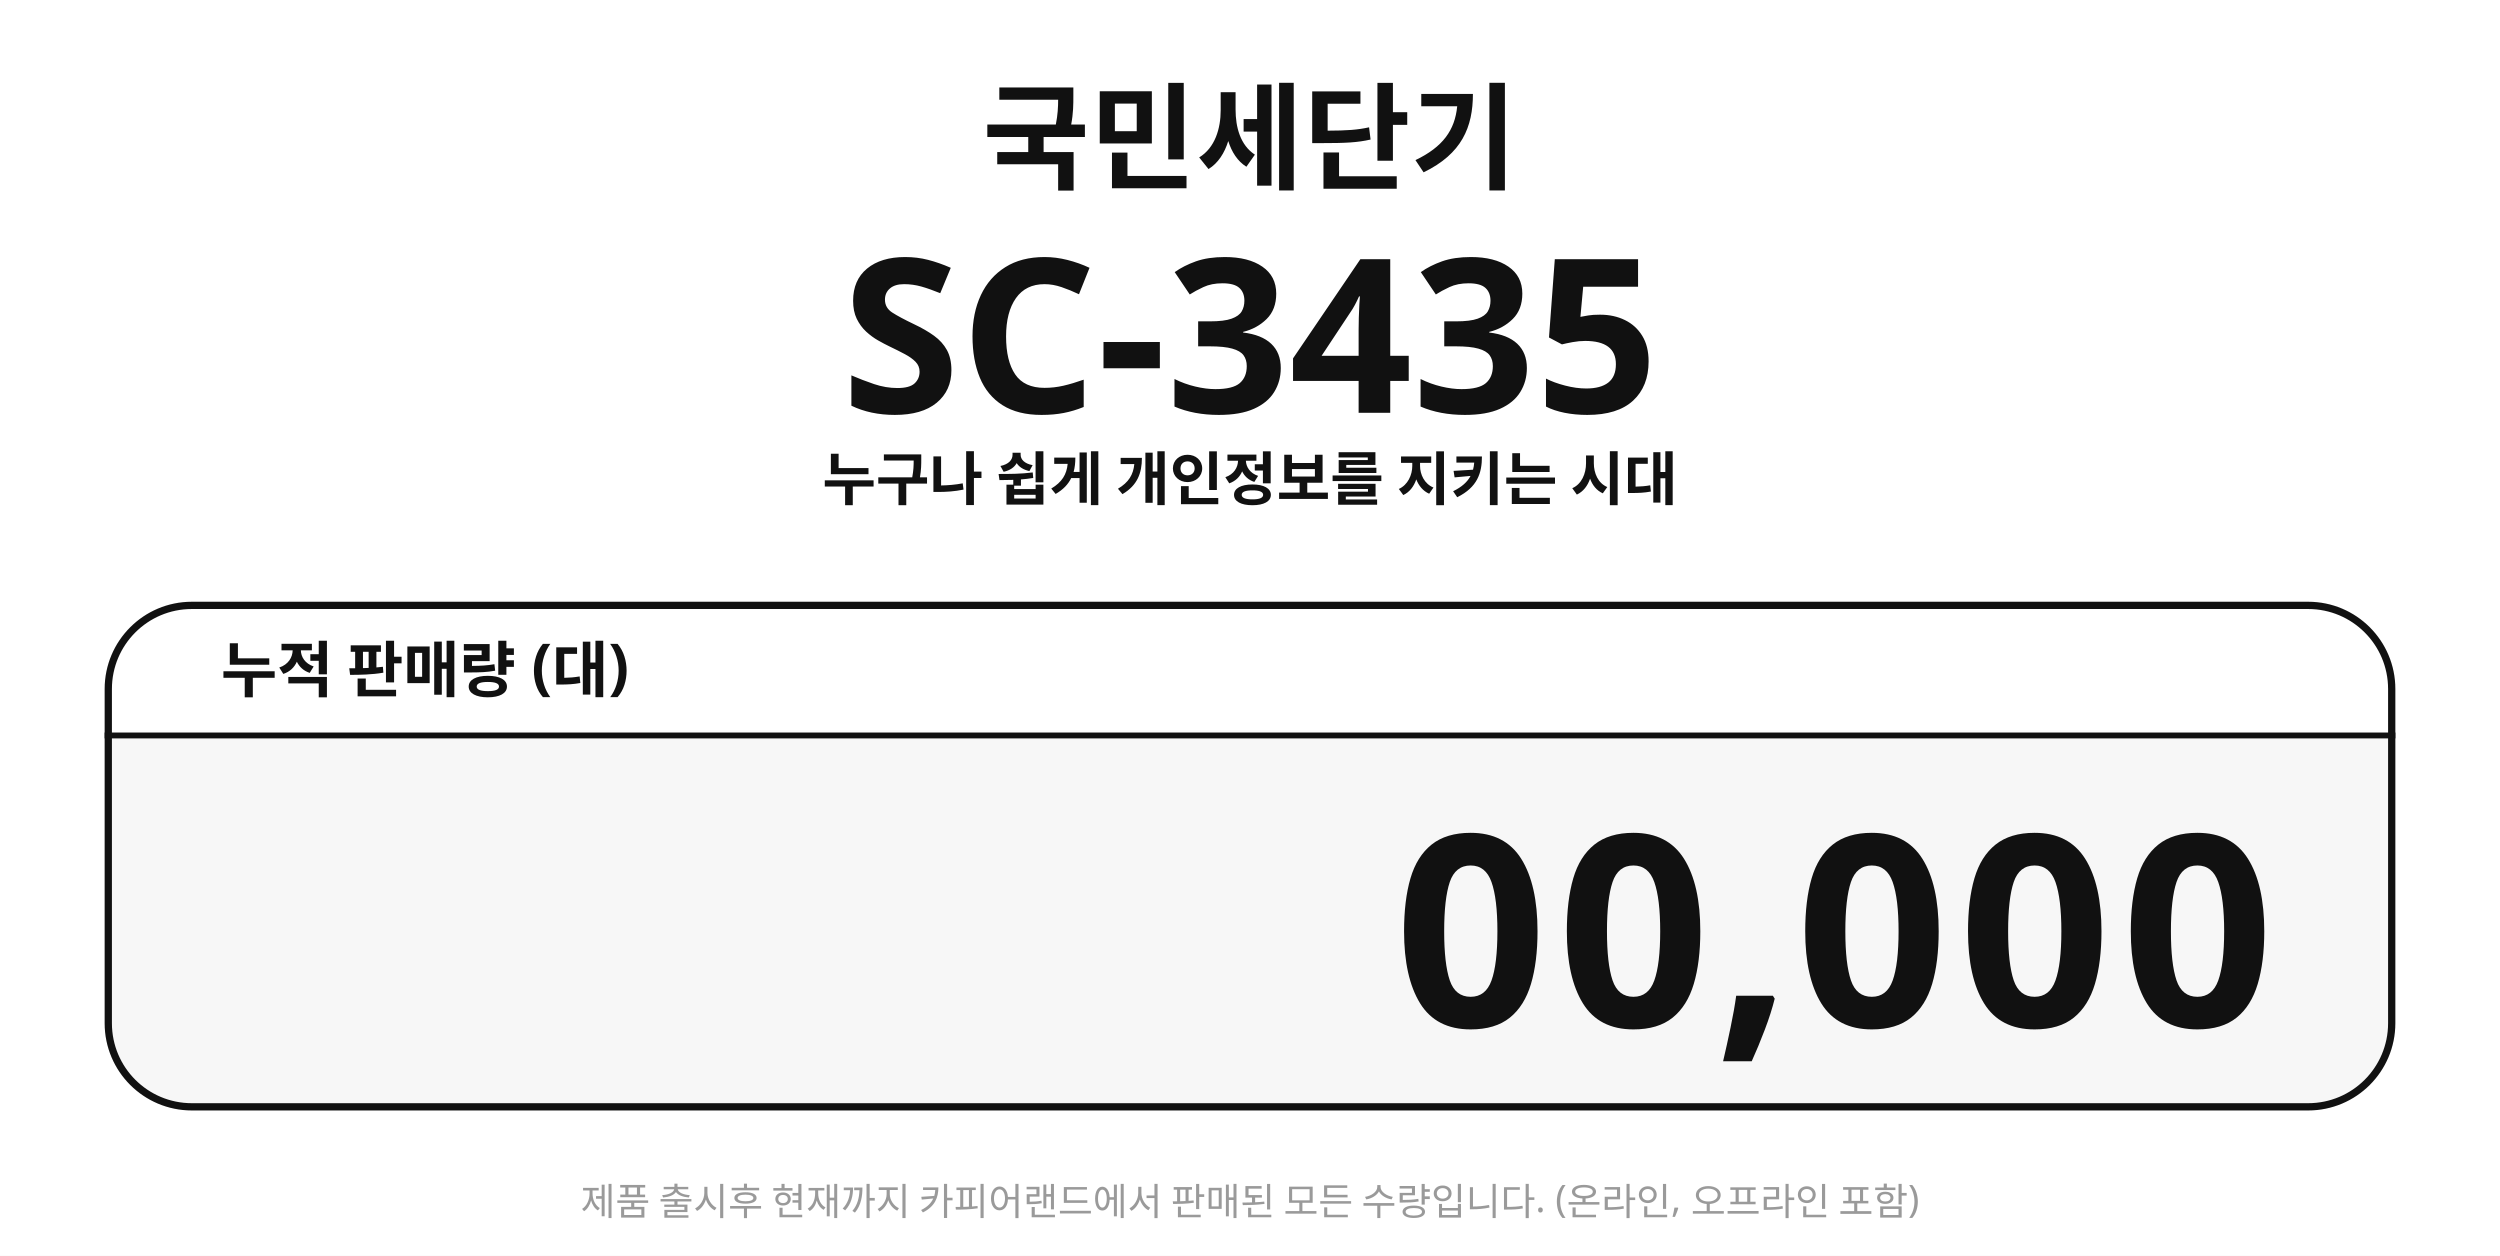
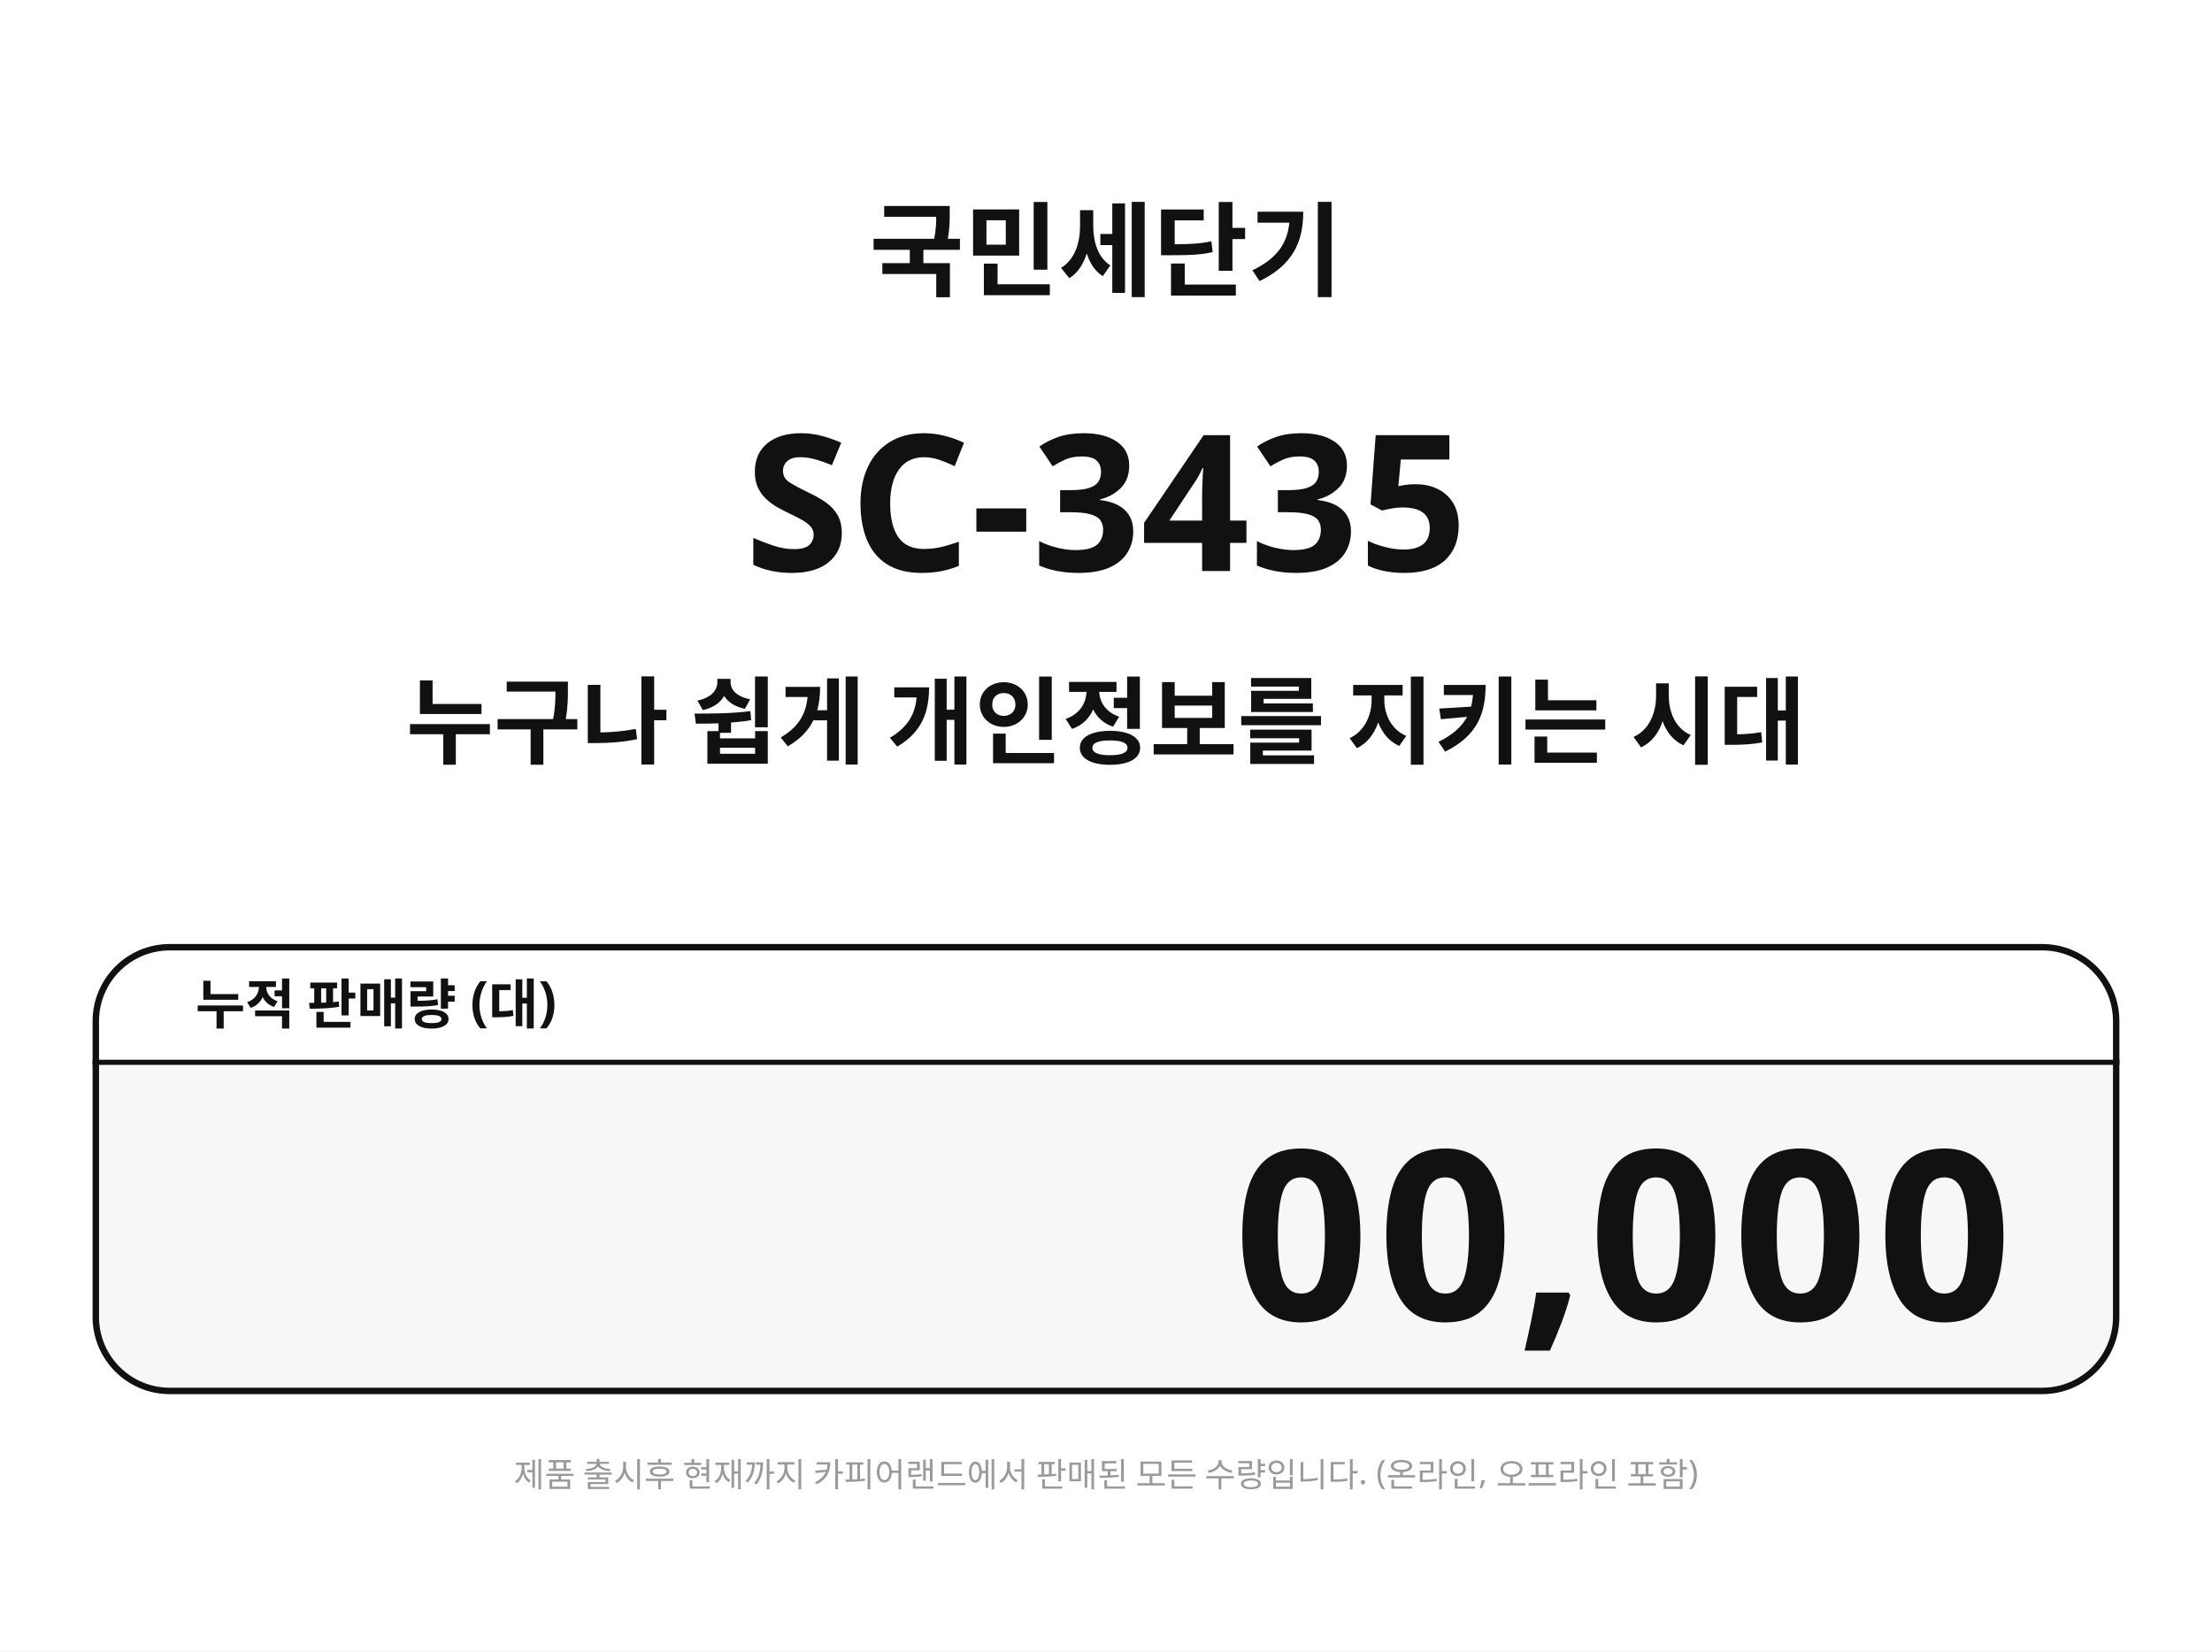
- <svg xmlns="http://www.w3.org/2000/svg" width="860" height="432" viewBox="0 0 860 432" role="img">
+ <svg xmlns="http://www.w3.org/2000/svg" width="860" height="642" viewBox="0 0 860 642" role="img">
  <defs>
    <clipPath id="odo-cell">
      <rect x="-32.0" y="-55.0" width="64" height="110" />
    </clipPath>
    <clipPath id="box-clip">
-       <rect x="36" y="207" width="788" height="175" rx="30" ry="30" />
+       <rect x="36" y="367" width="788" height="175" rx="30" ry="30" />
    </clipPath>
    <g id="odo">
      <text x="0" y="0" text-anchor="middle" dominant-baseline="central" font-family="'Pretendard','Malgun Gothic','Apple SD Gothic Neo',sans-serif" font-weight="900" font-size="92" fill="#111111">0</text>
      <text x="0" y="110" text-anchor="middle" dominant-baseline="central" font-family="'Pretendard','Malgun Gothic','Apple SD Gothic Neo',sans-serif" font-weight="900" font-size="92" fill="#111111">1</text>
      <text x="0" y="220" text-anchor="middle" dominant-baseline="central" font-family="'Pretendard','Malgun Gothic','Apple SD Gothic Neo',sans-serif" font-weight="900" font-size="92" fill="#111111">2</text>
      <text x="0" y="330" text-anchor="middle" dominant-baseline="central" font-family="'Pretendard','Malgun Gothic','Apple SD Gothic Neo',sans-serif" font-weight="900" font-size="92" fill="#111111">3</text>
      <text x="0" y="440" text-anchor="middle" dominant-baseline="central" font-family="'Pretendard','Malgun Gothic','Apple SD Gothic Neo',sans-serif" font-weight="900" font-size="92" fill="#111111">4</text>
      <text x="0" y="550" text-anchor="middle" dominant-baseline="central" font-family="'Pretendard','Malgun Gothic','Apple SD Gothic Neo',sans-serif" font-weight="900" font-size="92" fill="#111111">5</text>
      <text x="0" y="660" text-anchor="middle" dominant-baseline="central" font-family="'Pretendard','Malgun Gothic','Apple SD Gothic Neo',sans-serif" font-weight="900" font-size="92" fill="#111111">6</text>
      <text x="0" y="770" text-anchor="middle" dominant-baseline="central" font-family="'Pretendard','Malgun Gothic','Apple SD Gothic Neo',sans-serif" font-weight="900" font-size="92" fill="#111111">7</text>
      <text x="0" y="880" text-anchor="middle" dominant-baseline="central" font-family="'Pretendard','Malgun Gothic','Apple SD Gothic Neo',sans-serif" font-weight="900" font-size="92" fill="#111111">8</text>
      <text x="0" y="990" text-anchor="middle" dominant-baseline="central" font-family="'Pretendard','Malgun Gothic','Apple SD Gothic Neo',sans-serif" font-weight="900" font-size="92" fill="#111111">9</text>
      <text x="0" y="1100" text-anchor="middle" dominant-baseline="central" font-family="'Pretendard','Malgun Gothic','Apple SD Gothic Neo',sans-serif" font-weight="900" font-size="92" fill="#111111">0</text>
      <text x="0" y="1210" text-anchor="middle" dominant-baseline="central" font-family="'Pretendard','Malgun Gothic','Apple SD Gothic Neo',sans-serif" font-weight="900" font-size="92" fill="#111111">1</text>
      <text x="0" y="1320" text-anchor="middle" dominant-baseline="central" font-family="'Pretendard','Malgun Gothic','Apple SD Gothic Neo',sans-serif" font-weight="900" font-size="92" fill="#111111">2</text>
      <text x="0" y="1430" text-anchor="middle" dominant-baseline="central" font-family="'Pretendard','Malgun Gothic','Apple SD Gothic Neo',sans-serif" font-weight="900" font-size="92" fill="#111111">3</text>
      <text x="0" y="1540" text-anchor="middle" dominant-baseline="central" font-family="'Pretendard','Malgun Gothic','Apple SD Gothic Neo',sans-serif" font-weight="900" font-size="92" fill="#111111">4</text>
      <text x="0" y="1650" text-anchor="middle" dominant-baseline="central" font-family="'Pretendard','Malgun Gothic','Apple SD Gothic Neo',sans-serif" font-weight="900" font-size="92" fill="#111111">5</text>
      <text x="0" y="1760" text-anchor="middle" dominant-baseline="central" font-family="'Pretendard','Malgun Gothic','Apple SD Gothic Neo',sans-serif" font-weight="900" font-size="92" fill="#111111">6</text>
      <text x="0" y="1870" text-anchor="middle" dominant-baseline="central" font-family="'Pretendard','Malgun Gothic','Apple SD Gothic Neo',sans-serif" font-weight="900" font-size="92" fill="#111111">7</text>
      <text x="0" y="1980" text-anchor="middle" dominant-baseline="central" font-family="'Pretendard','Malgun Gothic','Apple SD Gothic Neo',sans-serif" font-weight="900" font-size="92" fill="#111111">8</text>
      <text x="0" y="2090" text-anchor="middle" dominant-baseline="central" font-family="'Pretendard','Malgun Gothic','Apple SD Gothic Neo',sans-serif" font-weight="900" font-size="92" fill="#111111">9</text>
      <text x="0" y="2200" text-anchor="middle" dominant-baseline="central" font-family="'Pretendard','Malgun Gothic','Apple SD Gothic Neo',sans-serif" font-weight="900" font-size="92" fill="#111111">0</text>
      <text x="0" y="2310" text-anchor="middle" dominant-baseline="central" font-family="'Pretendard','Malgun Gothic','Apple SD Gothic Neo',sans-serif" font-weight="900" font-size="92" fill="#111111">1</text>
      <text x="0" y="2420" text-anchor="middle" dominant-baseline="central" font-family="'Pretendard','Malgun Gothic','Apple SD Gothic Neo',sans-serif" font-weight="900" font-size="92" fill="#111111">2</text>
      <text x="0" y="2530" text-anchor="middle" dominant-baseline="central" font-family="'Pretendard','Malgun Gothic','Apple SD Gothic Neo',sans-serif" font-weight="900" font-size="92" fill="#111111">3</text>
      <text x="0" y="2640" text-anchor="middle" dominant-baseline="central" font-family="'Pretendard','Malgun Gothic','Apple SD Gothic Neo',sans-serif" font-weight="900" font-size="92" fill="#111111">4</text>
      <text x="0" y="2750" text-anchor="middle" dominant-baseline="central" font-family="'Pretendard','Malgun Gothic','Apple SD Gothic Neo',sans-serif" font-weight="900" font-size="92" fill="#111111">5</text>
      <text x="0" y="2860" text-anchor="middle" dominant-baseline="central" font-family="'Pretendard','Malgun Gothic','Apple SD Gothic Neo',sans-serif" font-weight="900" font-size="92" fill="#111111">6</text>
      <text x="0" y="2970" text-anchor="middle" dominant-baseline="central" font-family="'Pretendard','Malgun Gothic','Apple SD Gothic Neo',sans-serif" font-weight="900" font-size="92" fill="#111111">7</text>
      <text x="0" y="3080" text-anchor="middle" dominant-baseline="central" font-family="'Pretendard','Malgun Gothic','Apple SD Gothic Neo',sans-serif" font-weight="900" font-size="92" fill="#111111">8</text>
      <text x="0" y="3190" text-anchor="middle" dominant-baseline="central" font-family="'Pretendard','Malgun Gothic','Apple SD Gothic Neo',sans-serif" font-weight="900" font-size="92" fill="#111111">9</text>
      <text x="0" y="3300" text-anchor="middle" dominant-baseline="central" font-family="'Pretendard','Malgun Gothic','Apple SD Gothic Neo',sans-serif" font-weight="900" font-size="92" fill="#111111">0</text>
      <text x="0" y="3410" text-anchor="middle" dominant-baseline="central" font-family="'Pretendard','Malgun Gothic','Apple SD Gothic Neo',sans-serif" font-weight="900" font-size="92" fill="#111111">1</text>
      <text x="0" y="3520" text-anchor="middle" dominant-baseline="central" font-family="'Pretendard','Malgun Gothic','Apple SD Gothic Neo',sans-serif" font-weight="900" font-size="92" fill="#111111">2</text>
      <text x="0" y="3630" text-anchor="middle" dominant-baseline="central" font-family="'Pretendard','Malgun Gothic','Apple SD Gothic Neo',sans-serif" font-weight="900" font-size="92" fill="#111111">3</text>
      <text x="0" y="3740" text-anchor="middle" dominant-baseline="central" font-family="'Pretendard','Malgun Gothic','Apple SD Gothic Neo',sans-serif" font-weight="900" font-size="92" fill="#111111">4</text>
      <text x="0" y="3850" text-anchor="middle" dominant-baseline="central" font-family="'Pretendard','Malgun Gothic','Apple SD Gothic Neo',sans-serif" font-weight="900" font-size="92" fill="#111111">5</text>
      <text x="0" y="3960" text-anchor="middle" dominant-baseline="central" font-family="'Pretendard','Malgun Gothic','Apple SD Gothic Neo',sans-serif" font-weight="900" font-size="92" fill="#111111">6</text>
      <text x="0" y="4070" text-anchor="middle" dominant-baseline="central" font-family="'Pretendard','Malgun Gothic','Apple SD Gothic Neo',sans-serif" font-weight="900" font-size="92" fill="#111111">7</text>
      <text x="0" y="4180" text-anchor="middle" dominant-baseline="central" font-family="'Pretendard','Malgun Gothic','Apple SD Gothic Neo',sans-serif" font-weight="900" font-size="92" fill="#111111">8</text>
      <text x="0" y="4290" text-anchor="middle" dominant-baseline="central" font-family="'Pretendard','Malgun Gothic','Apple SD Gothic Neo',sans-serif" font-weight="900" font-size="92" fill="#111111">9</text>
      <text x="0" y="4400" text-anchor="middle" dominant-baseline="central" font-family="'Pretendard','Malgun Gothic','Apple SD Gothic Neo',sans-serif" font-weight="900" font-size="92" fill="#111111">0</text>
      <text x="0" y="4510" text-anchor="middle" dominant-baseline="central" font-family="'Pretendard','Malgun Gothic','Apple SD Gothic Neo',sans-serif" font-weight="900" font-size="92" fill="#111111">1</text>
      <text x="0" y="4620" text-anchor="middle" dominant-baseline="central" font-family="'Pretendard','Malgun Gothic','Apple SD Gothic Neo',sans-serif" font-weight="900" font-size="92" fill="#111111">2</text>
      <text x="0" y="4730" text-anchor="middle" dominant-baseline="central" font-family="'Pretendard','Malgun Gothic','Apple SD Gothic Neo',sans-serif" font-weight="900" font-size="92" fill="#111111">3</text>
      <text x="0" y="4840" text-anchor="middle" dominant-baseline="central" font-family="'Pretendard','Malgun Gothic','Apple SD Gothic Neo',sans-serif" font-weight="900" font-size="92" fill="#111111">4</text>
      <text x="0" y="4950" text-anchor="middle" dominant-baseline="central" font-family="'Pretendard','Malgun Gothic','Apple SD Gothic Neo',sans-serif" font-weight="900" font-size="92" fill="#111111">5</text>
      <text x="0" y="5060" text-anchor="middle" dominant-baseline="central" font-family="'Pretendard','Malgun Gothic','Apple SD Gothic Neo',sans-serif" font-weight="900" font-size="92" fill="#111111">6</text>
      <text x="0" y="5170" text-anchor="middle" dominant-baseline="central" font-family="'Pretendard','Malgun Gothic','Apple SD Gothic Neo',sans-serif" font-weight="900" font-size="92" fill="#111111">7</text>
      <text x="0" y="5280" text-anchor="middle" dominant-baseline="central" font-family="'Pretendard','Malgun Gothic','Apple SD Gothic Neo',sans-serif" font-weight="900" font-size="92" fill="#111111">8</text>
      <text x="0" y="5390" text-anchor="middle" dominant-baseline="central" font-family="'Pretendard','Malgun Gothic','Apple SD Gothic Neo',sans-serif" font-weight="900" font-size="92" fill="#111111">9</text>
      <text x="0" y="5500" text-anchor="middle" dominant-baseline="central" font-family="'Pretendard','Malgun Gothic','Apple SD Gothic Neo',sans-serif" font-weight="900" font-size="92" fill="#111111">0</text>
      <text x="0" y="5610" text-anchor="middle" dominant-baseline="central" font-family="'Pretendard','Malgun Gothic','Apple SD Gothic Neo',sans-serif" font-weight="900" font-size="92" fill="#111111">1</text>
      <text x="0" y="5720" text-anchor="middle" dominant-baseline="central" font-family="'Pretendard','Malgun Gothic','Apple SD Gothic Neo',sans-serif" font-weight="900" font-size="92" fill="#111111">2</text>
      <text x="0" y="5830" text-anchor="middle" dominant-baseline="central" font-family="'Pretendard','Malgun Gothic','Apple SD Gothic Neo',sans-serif" font-weight="900" font-size="92" fill="#111111">3</text>
      <text x="0" y="5940" text-anchor="middle" dominant-baseline="central" font-family="'Pretendard','Malgun Gothic','Apple SD Gothic Neo',sans-serif" font-weight="900" font-size="92" fill="#111111">4</text>
      <text x="0" y="6050" text-anchor="middle" dominant-baseline="central" font-family="'Pretendard','Malgun Gothic','Apple SD Gothic Neo',sans-serif" font-weight="900" font-size="92" fill="#111111">5</text>
      <text x="0" y="6160" text-anchor="middle" dominant-baseline="central" font-family="'Pretendard','Malgun Gothic','Apple SD Gothic Neo',sans-serif" font-weight="900" font-size="92" fill="#111111">6</text>
      <text x="0" y="6270" text-anchor="middle" dominant-baseline="central" font-family="'Pretendard','Malgun Gothic','Apple SD Gothic Neo',sans-serif" font-weight="900" font-size="92" fill="#111111">7</text>
      <text x="0" y="6380" text-anchor="middle" dominant-baseline="central" font-family="'Pretendard','Malgun Gothic','Apple SD Gothic Neo',sans-serif" font-weight="900" font-size="92" fill="#111111">8</text>
      <text x="0" y="6490" text-anchor="middle" dominant-baseline="central" font-family="'Pretendard','Malgun Gothic','Apple SD Gothic Neo',sans-serif" font-weight="900" font-size="92" fill="#111111">9</text>
      <text x="0" y="6600" text-anchor="middle" dominant-baseline="central" font-family="'Pretendard','Malgun Gothic','Apple SD Gothic Neo',sans-serif" font-weight="900" font-size="92" fill="#111111">0</text>
      <text x="0" y="6710" text-anchor="middle" dominant-baseline="central" font-family="'Pretendard','Malgun Gothic','Apple SD Gothic Neo',sans-serif" font-weight="900" font-size="92" fill="#111111">1</text>
      <text x="0" y="6820" text-anchor="middle" dominant-baseline="central" font-family="'Pretendard','Malgun Gothic','Apple SD Gothic Neo',sans-serif" font-weight="900" font-size="92" fill="#111111">2</text>
      <text x="0" y="6930" text-anchor="middle" dominant-baseline="central" font-family="'Pretendard','Malgun Gothic','Apple SD Gothic Neo',sans-serif" font-weight="900" font-size="92" fill="#111111">3</text>
      <text x="0" y="7040" text-anchor="middle" dominant-baseline="central" font-family="'Pretendard','Malgun Gothic','Apple SD Gothic Neo',sans-serif" font-weight="900" font-size="92" fill="#111111">4</text>
      <text x="0" y="7150" text-anchor="middle" dominant-baseline="central" font-family="'Pretendard','Malgun Gothic','Apple SD Gothic Neo',sans-serif" font-weight="900" font-size="92" fill="#111111">5</text>
      <text x="0" y="7260" text-anchor="middle" dominant-baseline="central" font-family="'Pretendard','Malgun Gothic','Apple SD Gothic Neo',sans-serif" font-weight="900" font-size="92" fill="#111111">6</text>
      <text x="0" y="7370" text-anchor="middle" dominant-baseline="central" font-family="'Pretendard','Malgun Gothic','Apple SD Gothic Neo',sans-serif" font-weight="900" font-size="92" fill="#111111">7</text>
      <text x="0" y="7480" text-anchor="middle" dominant-baseline="central" font-family="'Pretendard','Malgun Gothic','Apple SD Gothic Neo',sans-serif" font-weight="900" font-size="92" fill="#111111">8</text>
      <text x="0" y="7590" text-anchor="middle" dominant-baseline="central" font-family="'Pretendard','Malgun Gothic','Apple SD Gothic Neo',sans-serif" font-weight="900" font-size="92" fill="#111111">9</text>
    </g>
  </defs>
-   <rect x="0" y="0" width="860" height="432" fill="#ffffff" />
-   <text x="430.0" y="62" text-anchor="middle" font-family="'Pretendard','Malgun Gothic','Apple SD Gothic Neo',sans-serif" font-weight="800" font-size="40" fill="#111111">국민세단기</text>
-   <text x="430.0" y="142" text-anchor="middle" font-family="'Pretendard','Malgun Gothic','Apple SD Gothic Neo',sans-serif" font-weight="800" font-size="74" fill="#111111">SC-3435</text>
-   <text x="430.0" y="172" text-anchor="middle" font-family="'Pretendard','Malgun Gothic','Apple SD Gothic Neo',sans-serif" font-weight="700" font-size="20" fill="#111111">누구나 쉽게 개인정보를 지키는 시대</text>
+   <rect x="0" y="0" width="860" height="642" fill="#ffffff" />
+   <text x="430.0" y="112" text-anchor="middle" font-family="'Pretendard','Malgun Gothic','Apple SD Gothic Neo',sans-serif" font-weight="800" font-size="40" fill="#111111">국민세단기</text>
+   <text x="430.0" y="222" text-anchor="middle" font-family="'Pretendard','Malgun Gothic','Apple SD Gothic Neo',sans-serif" font-weight="800" font-size="74" fill="#111111">SC-3435</text>
+   <text x="430.0" y="294" text-anchor="middle" font-family="'Pretendard','Malgun Gothic','Apple SD Gothic Neo',sans-serif" font-weight="700" font-size="37" fill="#111111">누구나 쉽게 개인정보를 지키는 시대</text>
  <g clip-path="url(#box-clip)">
-     <rect x="36" y="207" width="788" height="175" fill="#F7F7F7" />
-     <rect x="36" y="207" width="788" height="46" fill="#ffffff" />
-     <line x1="36" y1="253" x2="824" y2="253" stroke="#111111" stroke-width="2" />
+     <rect x="36" y="367" width="788" height="175" fill="#F7F7F7" />
+     <rect x="36" y="367" width="788" height="46" fill="#ffffff" />
+     <line x1="36" y1="413" x2="824" y2="413" stroke="#111111" stroke-width="2" />
  </g>
-   <rect x="37.25" y="208.25" width="785.5" height="172.5" rx="28.75" ry="28.75" fill="none" stroke="#111111" stroke-width="2.5" />
-   <text x="76" y="238" font-family="'Pretendard','Malgun Gothic','Apple SD Gothic Neo',sans-serif" font-weight="700" font-size="21" fill="#111111">누적 판매량 (대)</text>
-   <g transform="translate(506.00,317.50) scale(1)">
+   <rect x="37.25" y="368.25" width="785.5" height="172.5" rx="28.75" ry="28.75" fill="none" stroke="#111111" stroke-width="2.5" />
+   <text x="76" y="398" font-family="'Pretendard','Malgun Gothic','Apple SD Gothic Neo',sans-serif" font-weight="700" font-size="21" fill="#111111">누적 판매량 (대)</text>
+   <g transform="translate(506.00,477.50) scale(1)">
    <g clip-path="url(#odo-cell)">
      <use href="#odo">
        <animateTransform attributeName="transform" type="translate" calcMode="spline" keyTimes="0;0.350;1" keySplines="0.12 0.9 0.2 1;0 0 1 1" values="0 0;0 -2310;0 -2310" dur="3.4s" repeatCount="indefinite" />
      </use>
    </g>
  </g>
-   <g transform="translate(562.00,317.50) scale(1)">
+   <g transform="translate(562.00,477.50) scale(1)">
    <g clip-path="url(#odo-cell)">
      <use href="#odo">
        <animateTransform attributeName="transform" type="translate" calcMode="spline" keyTimes="0;0.420;1" keySplines="0.12 0.9 0.2 1;0 0 1 1" values="0 0;0 -3740;0 -3740" dur="3.4s" repeatCount="indefinite" />
      </use>
    </g>
  </g>
-   <text x="603.00" y="317.50" text-anchor="middle" dominant-baseline="central" font-family="'Pretendard','Malgun Gothic','Apple SD Gothic Neo',sans-serif" font-weight="900" font-size="92.00" fill="#111111">,</text>
-   <g transform="translate(644.00,317.50) scale(1)">
+   <text x="603.00" y="477.50" text-anchor="middle" dominant-baseline="central" font-family="'Pretendard','Malgun Gothic','Apple SD Gothic Neo',sans-serif" font-weight="900" font-size="92.00" fill="#111111">,</text>
+   <g transform="translate(644.00,477.50) scale(1)">
    <g clip-path="url(#odo-cell)">
      <use href="#odo">
        <animateTransform attributeName="transform" type="translate" calcMode="spline" keyTimes="0;0.490;1" keySplines="0.12 0.9 0.2 1;0 0 1 1" values="0 0;0 -5390;0 -5390" dur="3.4s" repeatCount="indefinite" />
      </use>
    </g>
  </g>
-   <g transform="translate(700.00,317.50) scale(1)">
+   <g transform="translate(700.00,477.50) scale(1)">
    <g clip-path="url(#odo-cell)">
      <use href="#odo">
        <animateTransform attributeName="transform" type="translate" calcMode="spline" keyTimes="0;0.560;1" keySplines="0.12 0.9 0.2 1;0 0 1 1" values="0 0;0 -6380;0 -6380" dur="3.4s" repeatCount="indefinite" />
      </use>
    </g>
  </g>
-   <g transform="translate(756.00,317.50) scale(1)">
+   <g transform="translate(756.00,477.50) scale(1)">
    <g clip-path="url(#odo-cell)">
      <use href="#odo">
        <animateTransform attributeName="transform" type="translate" calcMode="spline" keyTimes="0;0.630;1" keySplines="0.12 0.9 0.2 1;0 0 1 1" values="0 0;0 -6820;0 -6820" dur="3.4s" repeatCount="indefinite" />
      </use>
    </g>
  </g>
-   <text x="430.0" y="418" text-anchor="middle" font-family="'Pretendard','Malgun Gothic','Apple SD Gothic Neo',sans-serif" font-weight="400" font-size="13" fill="#9A9A9A">제품 출시후 현재까지 카피어랜드에서 판매된 모든 수량입니다. (온라인, 오프라인 포함)</text>
+   <text x="430.0" y="578" text-anchor="middle" font-family="'Pretendard','Malgun Gothic','Apple SD Gothic Neo',sans-serif" font-weight="400" font-size="13" fill="#9A9A9A">제품 출시후 현재까지 카피어랜드에서 판매된 모든 수량입니다. (온라인, 오프라인 포함)</text>
</svg>
